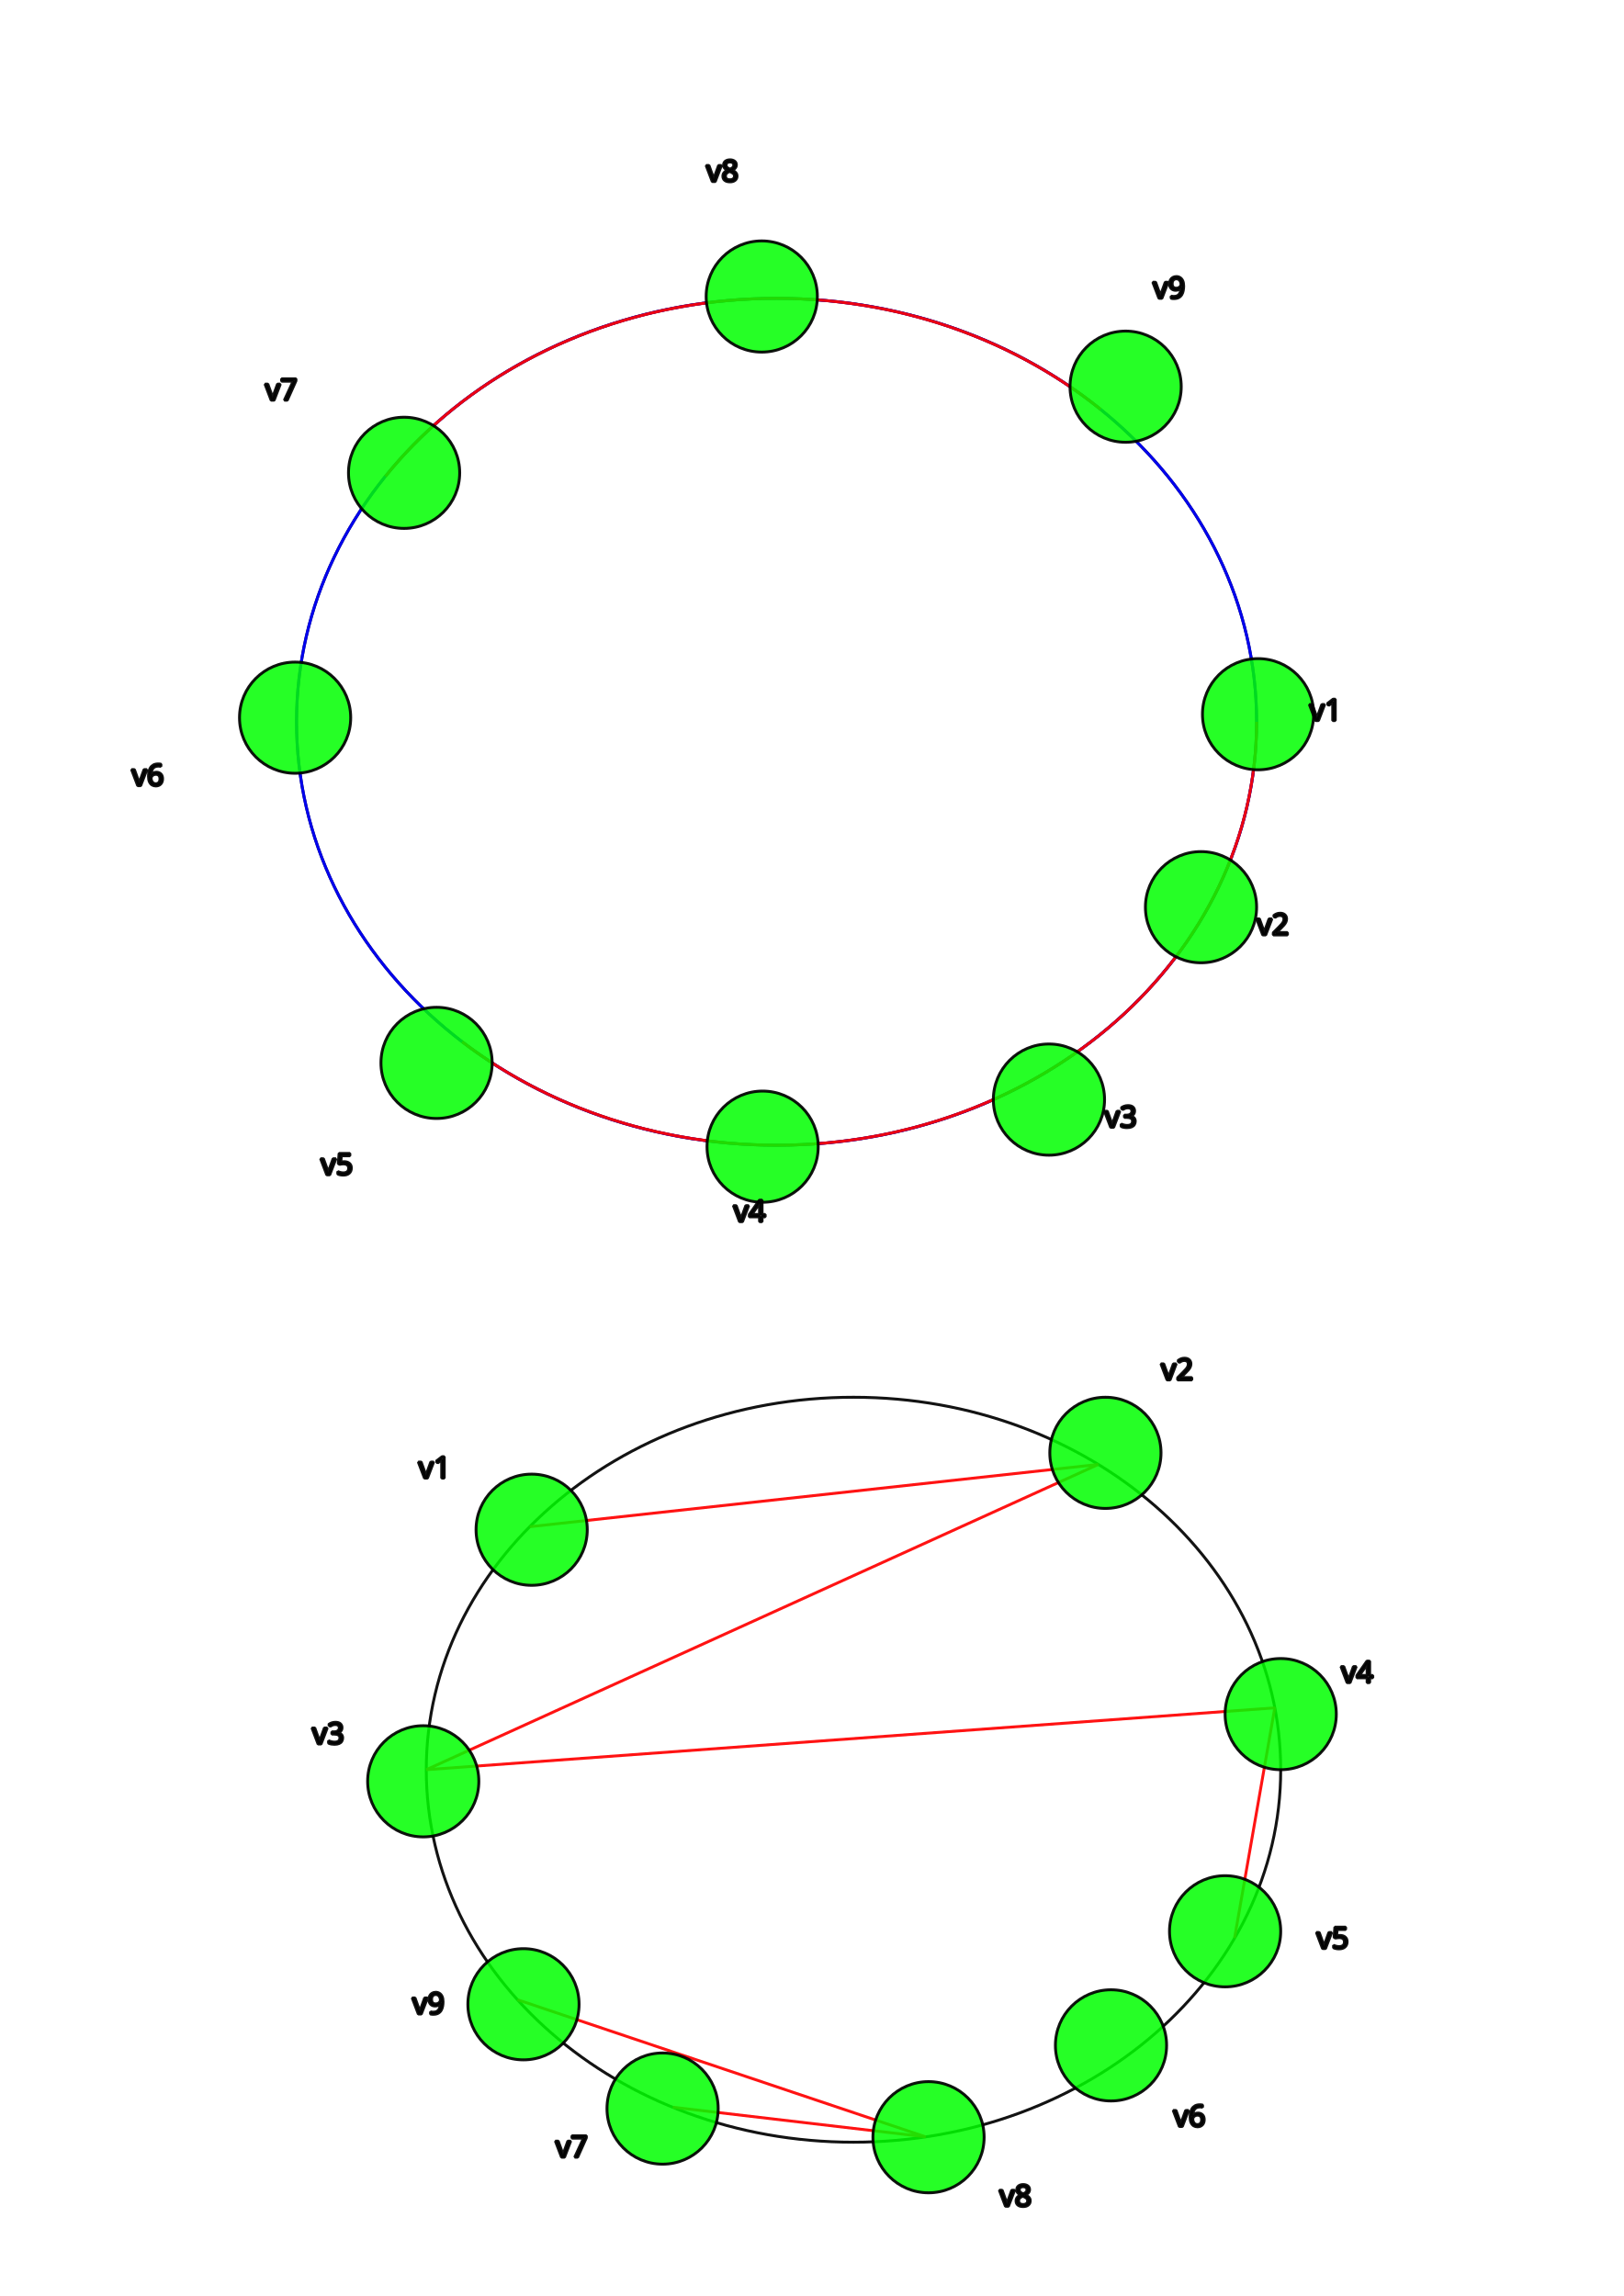
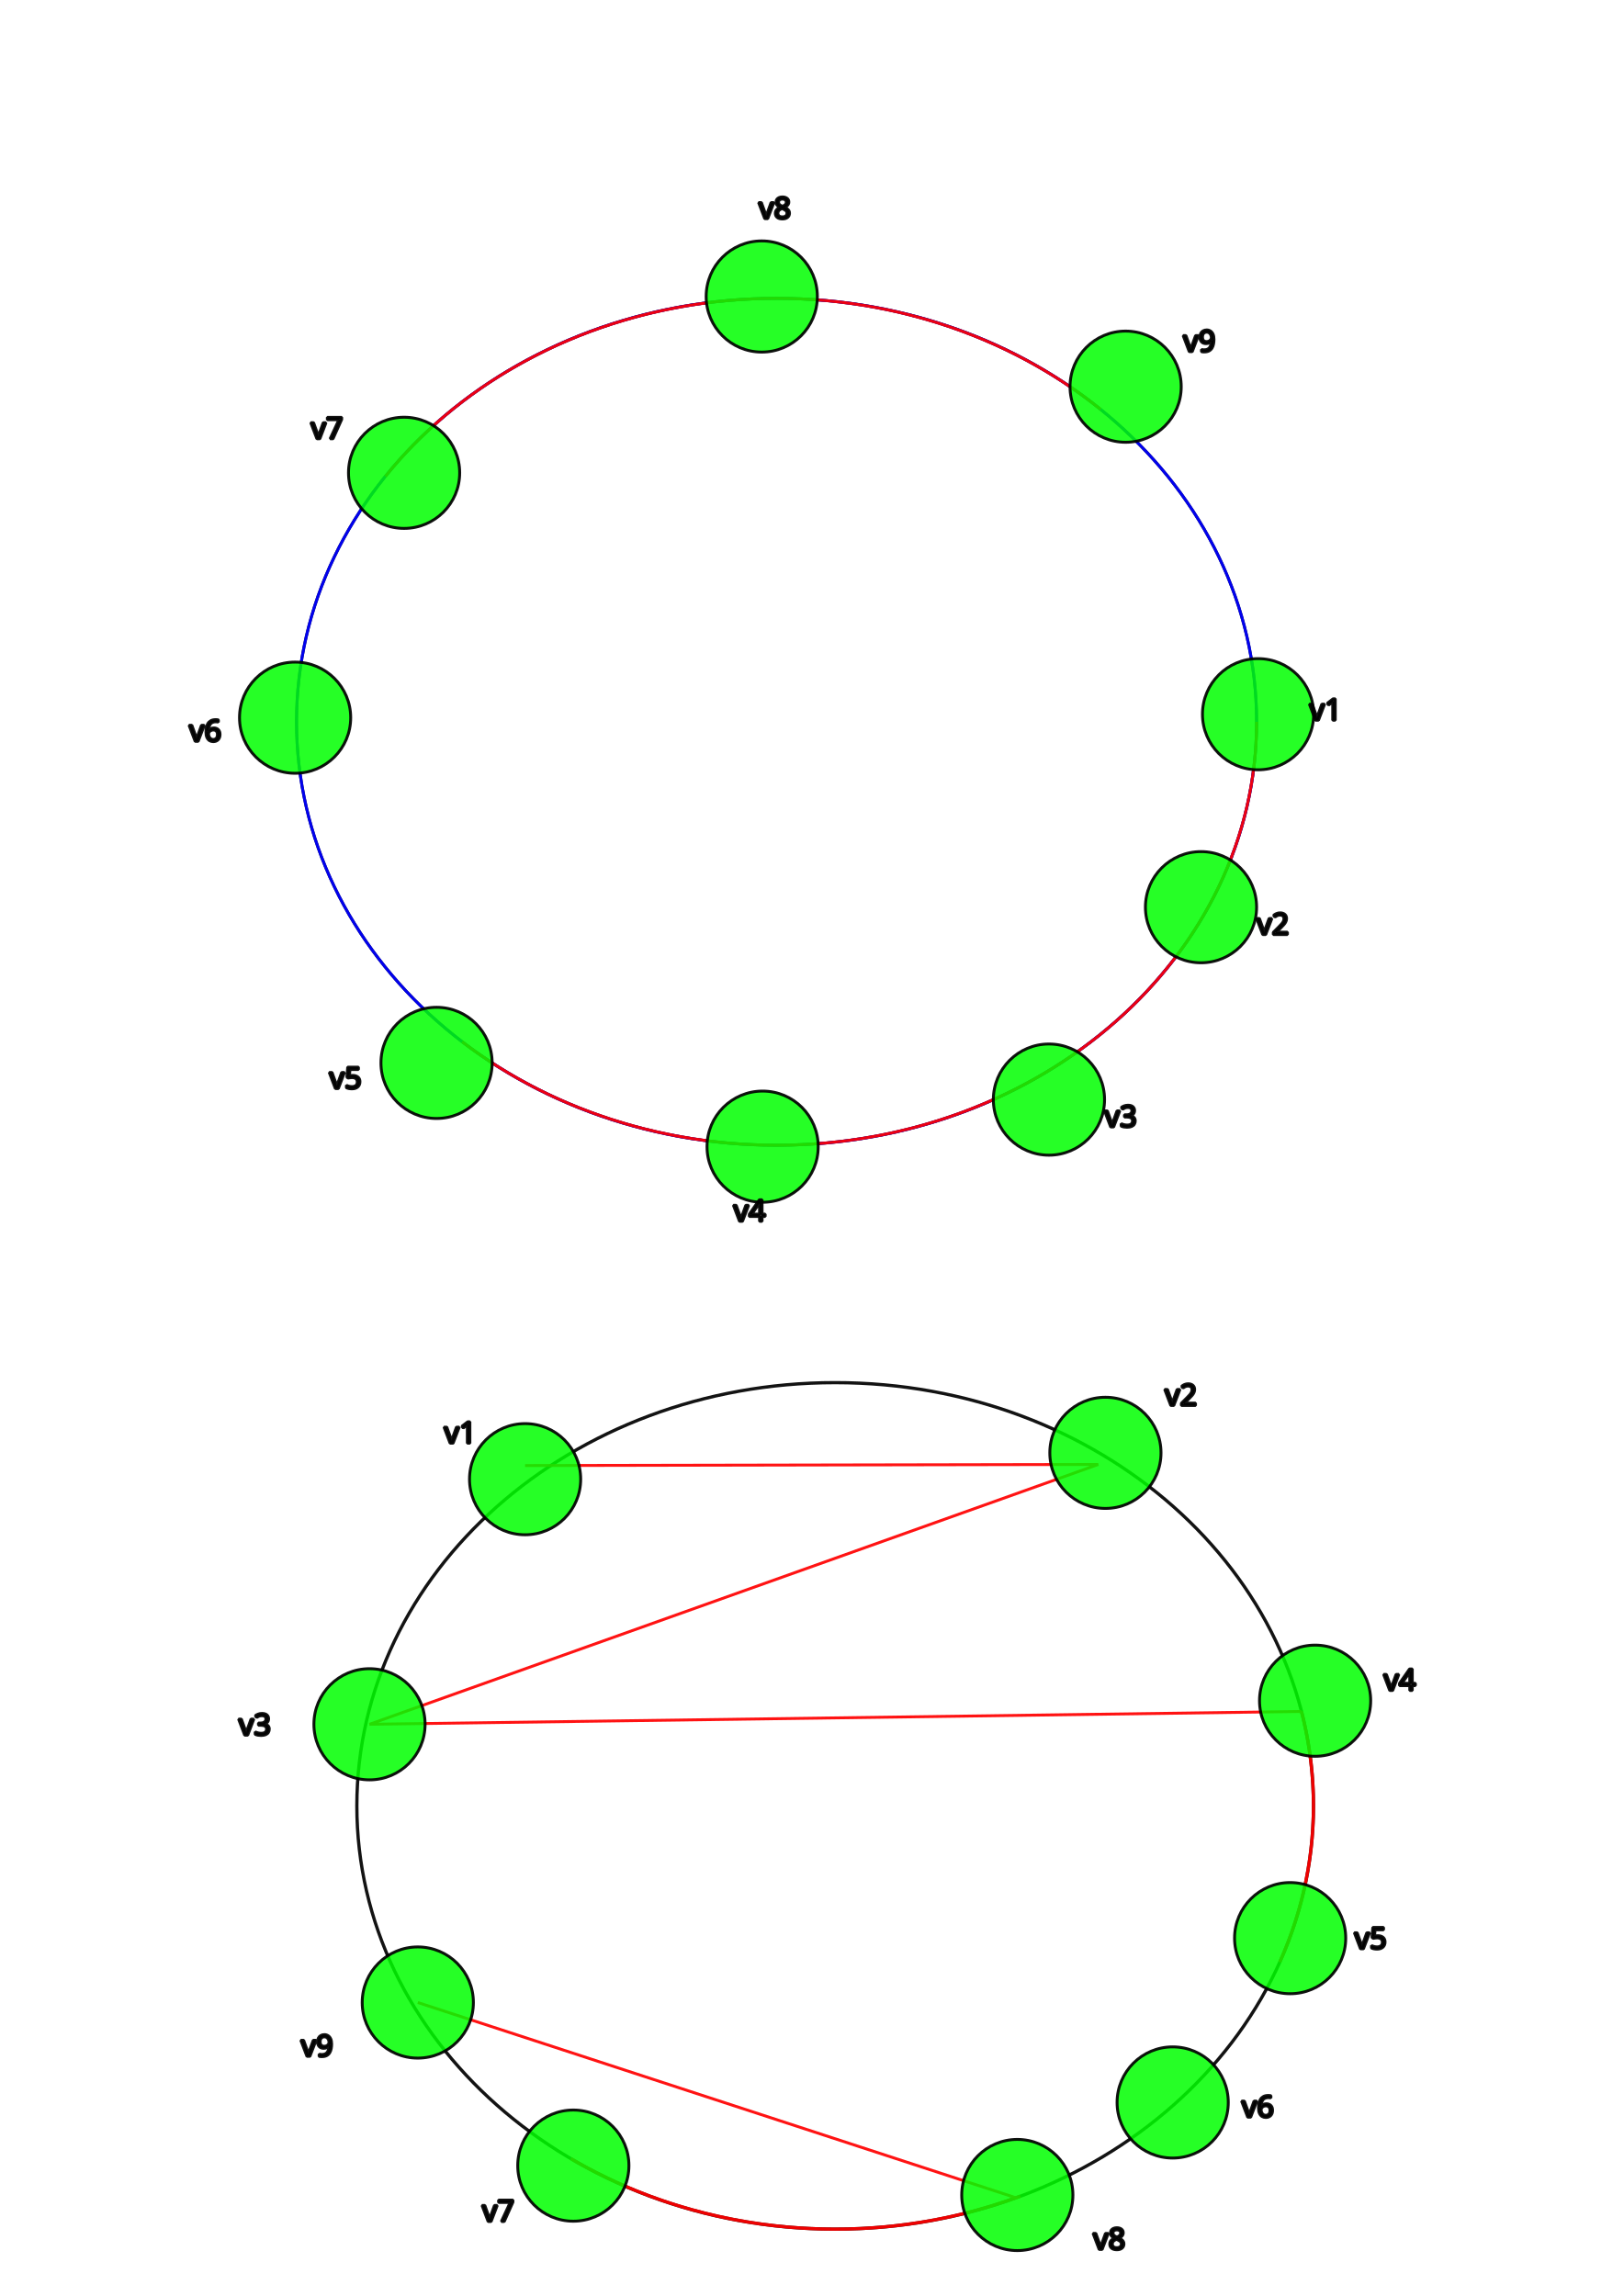
<svg xmlns="http://www.w3.org/2000/svg" width="210mm" height="297mm" viewBox="0 0 210 297" version="1.1" id="svg1">
  <defs id="defs1">
    <rect x="563.525" y="132.274" width="71.573" height="28.992" id="rect13" />
    <rect x="345.182" y="75.197" width="68.855" height="34.428" id="rect12" />
    <rect x="129.556" y="182.104" width="40.793" height="49.056" id="rect11" />
    <rect x="64.325" y="370.549" width="54.359" height="40.769" id="rect10" />
    <rect x="156.736" y="560.807" width="75.197" height="48.017" id="rect9" />
    <rect x="358.498" y="583.73" width="79.094" height="38.684" id="rect8" />
    <rect x="539.93" y="537.592" width="76.142" height="38.617" id="rect7" />
    <rect x="614.26" y="443.527" width="65.231" height="30.305" id="rect6" />
    <rect x="640.059" y="338.731" width="62.988" height="28.194" id="rect5" />
    <rect x="659.56" y="321.626" width="57.077" height="54.359" id="rect4" />
    <rect x="672.243" y="331.592" width="57.983" height="50.735" id="rect3" />
    <rect x="640.059" y="338.731" width="62.988" height="28.194" id="rect5-2" />
    <rect x="640.059" y="338.731" width="62.988" height="28.194" id="rect5-1" />
    <rect x="640.059" y="338.731" width="62.988" height="28.194" id="rect5-22" />
    <rect x="640.059" y="338.731" width="62.988" height="28.194" id="rect5-26" />
    <rect x="640.059" y="338.731" width="62.988" height="28.194" id="rect5-5" />
    <rect x="640.059" y="338.731" width="62.988" height="28.194" id="rect5-0" />
    <rect x="640.059" y="338.731" width="62.988" height="28.194" id="rect5-9" />
    <rect x="640.059" y="338.731" width="62.988" height="28.194" id="rect5-4" />
    <rect x="64.325" y="370.549" width="54.359" height="40.769" id="rect10-0" />
  </defs>
  <g id="layer1">
    <ellipse style="fill:none;fill-opacity:0.85;stroke:#000000;stroke-width:0.374;stroke-linejoin:bevel;stroke-opacity:0.922" id="path2" cx="100.438" cy="93.367" rx="62.085" ry="54.774" />
    <ellipse style="fill:none;fill-opacity:0.85;stroke:#0000ff;stroke-width:0.374;stroke-linejoin:bevel;stroke-opacity:0.922" id="path2-82" cx="100.438" cy="93.367" rx="62.085" ry="54.774" />
    <path style="fill:none;fill-opacity:0.85;stroke:#ff0000;stroke-width:0.374;stroke-linejoin:bevel;stroke-opacity:0.922" id="path2-8" d="M 162.523,93.367 A 62.085,54.774 0 0 1 126.223,143.193 62.085,54.774 0 0 1 59.771,134.754" />
-     <ellipse style="fill:none;fill-opacity:0.85;stroke:#000000;stroke-width:0.374;stroke-linejoin:bevel;stroke-opacity:0.922" id="path13" cx="110.386" cy="228.923" rx="55.253" ry="48.182" />
-     <path style="fill:none;fill-opacity:0.85;stroke:#ff0000;stroke-width:0.374;stroke-linejoin:bevel;stroke-opacity:0.922" d="m 68.513,197.487 73.531,-8.053 -86.912,39.488 109.739,-8.002 -5.204,29.789" id="path14" />
-     <path style="fill:none;fill-opacity:0.85;stroke:#ff0000;stroke-width:0.374;stroke-linejoin:bevel;stroke-opacity:0.922" d="m 66.926,258.675 52.789,17.737 -32.705,-3.832" id="path15" />
+     <ellipse style="fill:none;fill-opacity:0.85;stroke:#000000;stroke-width:0.422;stroke-linejoin:bevel;stroke-opacity:0.922" id="path13" cx="108.015" cy="233.601" rx="61.862" ry="54.75" />
+     <path style="fill:none;fill-opacity:0.85;stroke:#ff0000;stroke-width:0.422;stroke-linejoin:bevel;stroke-opacity:0.922" id="path13-6" d="m 168.311,221.357 a 61.862,54.75 0 0 1 -2.799,32.446" />
+     <path style="fill:none;fill-opacity:0.85;stroke:#ff0000;stroke-width:0.422;stroke-linejoin:bevel;stroke-opacity:0.922" id="path13-6-0" d="M 131.963,284.082 A 61.862,54.75 0 0 1 73.818,279.225" />
+     <path style="fill:none;fill-opacity:0.85;stroke:#ff0000;stroke-width:0.374;stroke-linejoin:bevel;stroke-opacity:0.922" d="m 67.914,189.576 74.131,-0.142 -94.256,33.61 120.529,-1.659" id="path14" />
+     <path style="fill:none;fill-opacity:0.85;stroke:#ff0000;stroke-width:0.374;stroke-linejoin:bevel;stroke-opacity:0.922" d="m 54.036,259.036 77.537,25.318" id="path15" />
    <path style="fill:none;fill-opacity:0.85;stroke:#ff0000;stroke-width:0.374;stroke-linejoin:bevel;stroke-opacity:0.922" id="path2-8-8" d="M 49.844,61.622 A 62.085,54.774 0 0 1 93.877,38.9 62.085,54.774 0 0 1 142.339,52.949" />
  </g>
  <g id="layer2">
    <circle style="fill:#00ff00;fill-opacity:0.85;stroke:#000000;stroke-width:0.374;stroke-linejoin:bevel;stroke-opacity:0.922" id="path3" cx="98.521" cy="38.354" r="7.191" />
    <circle style="fill:#00ff00;fill-opacity:0.85;stroke:#000000;stroke-width:0.374;stroke-linejoin:bevel;stroke-opacity:0.922" id="path3-9" cx="162.71" cy="92.387" r="7.191" />
-     <circle style="fill:#00ff00;fill-opacity:0.85;stroke:#000000;stroke-width:0.374;stroke-linejoin:bevel;stroke-opacity:0.922" id="path3-9-1" cx="68.762" cy="197.878" r="7.191" />
-     <circle style="fill:#00ff00;fill-opacity:0.85;stroke:#000000;stroke-width:0.374;stroke-linejoin:bevel;stroke-opacity:0.922" id="path3-9-0" cx="54.739" cy="230.422" r="7.191" />
+     <circle style="fill:#00ff00;fill-opacity:0.85;stroke:#000000;stroke-width:0.374;stroke-linejoin:bevel;stroke-opacity:0.922" id="path3-9-1" cx="67.914" cy="191.341" r="7.191" />
+     <circle style="fill:#00ff00;fill-opacity:0.85;stroke:#000000;stroke-width:0.374;stroke-linejoin:bevel;stroke-opacity:0.922" id="path3-9-0" cx="47.789" cy="223.044" r="7.191" />
    <circle style="fill:#00ff00;fill-opacity:0.85;stroke:#000000;stroke-width:0.374;stroke-linejoin:bevel;stroke-opacity:0.922" id="path3-9-2" cx="142.967" cy="187.932" r="7.191" />
-     <circle style="fill:#00ff00;fill-opacity:0.85;stroke:#000000;stroke-width:0.374;stroke-linejoin:bevel;stroke-opacity:0.922" id="path3-9-5" cx="67.703" cy="259.262" r="7.191" />
-     <circle style="fill:#00ff00;fill-opacity:0.85;stroke:#000000;stroke-width:0.374;stroke-linejoin:bevel;stroke-opacity:0.922" id="path3-9-29" cx="165.639" cy="221.731" r="7.191" />
-     <circle style="fill:#00ff00;fill-opacity:0.85;stroke:#000000;stroke-width:0.374;stroke-linejoin:bevel;stroke-opacity:0.922" id="path3-9-9" cx="85.695" cy="272.755" r="7.191" />
-     <circle style="fill:#00ff00;fill-opacity:0.85;stroke:#000000;stroke-width:0.374;stroke-linejoin:bevel;stroke-opacity:0.922" id="path3-9-10" cx="158.448" cy="249.822" r="7.191" />
-     <circle style="fill:#00ff00;fill-opacity:0.85;stroke:#000000;stroke-width:0.374;stroke-linejoin:bevel;stroke-opacity:0.922" id="path3-9-56" cx="120.091" cy="276.46" r="7.191" />
+     <circle style="fill:#00ff00;fill-opacity:0.85;stroke:#000000;stroke-width:0.374;stroke-linejoin:bevel;stroke-opacity:0.922" id="path3-9-5" cx="54.036" cy="259.036" r="7.191" />
+     <circle style="fill:#00ff00;fill-opacity:0.85;stroke:#000000;stroke-width:0.374;stroke-linejoin:bevel;stroke-opacity:0.922" id="path3-9-29" cx="170.088" cy="219.995" r="7.191" />
+     <circle style="fill:#00ff00;fill-opacity:0.85;stroke:#000000;stroke-width:0.374;stroke-linejoin:bevel;stroke-opacity:0.922" id="path3-9-9" cx="74.151" cy="280.134" r="7.191" />
+     <circle style="fill:#00ff00;fill-opacity:0.85;stroke:#000000;stroke-width:0.374;stroke-linejoin:bevel;stroke-opacity:0.922" id="path3-9-10" cx="166.859" cy="250.709" r="7.191" />
+     <circle style="fill:#00ff00;fill-opacity:0.85;stroke:#000000;stroke-width:0.374;stroke-linejoin:bevel;stroke-opacity:0.922" id="path3-9-56" cx="131.573" cy="283.935" r="7.191" />
    <circle style="fill:#00ff00;fill-opacity:0.85;stroke:#000000;stroke-width:0.374;stroke-linejoin:bevel;stroke-opacity:0.922" id="path3-3" cx="145.582" cy="50.019" r="7.191" />
    <circle style="fill:#00ff00;fill-opacity:0.85;stroke:#000000;stroke-width:0.374;stroke-linejoin:bevel;stroke-opacity:0.922" id="path3-8" cx="52.263" cy="61.161" r="7.191" />
    <circle style="fill:#00ff00;fill-opacity:0.85;stroke:#000000;stroke-width:0.374;stroke-linejoin:bevel;stroke-opacity:0.922" id="path3-2" cx="38.167" cy="92.836" r="7.191" />
-     <circle style="fill:#00ff00;fill-opacity:0.85;stroke:#000000;stroke-width:0.374;stroke-linejoin:bevel;stroke-opacity:0.922" id="path3-2-7" cx="143.691" cy="264.579" r="7.191" />
+     <circle style="fill:#00ff00;fill-opacity:0.85;stroke:#000000;stroke-width:0.374;stroke-linejoin:bevel;stroke-opacity:0.922" id="path3-2-7" cx="151.667" cy="271.965" r="7.191" />
    <circle style="fill:#00ff00;fill-opacity:0.85;stroke:#000000;stroke-width:0.374;stroke-linejoin:bevel;stroke-opacity:0.922" id="path3-1" cx="56.461" cy="137.49" r="7.191" />
    <circle style="fill:#00ff00;fill-opacity:0.85;stroke:#000000;stroke-width:0.374;stroke-linejoin:bevel;stroke-opacity:0.922" id="path3-7" cx="98.632" cy="148.327" r="7.191" />
    <circle style="fill:#00ff00;fill-opacity:0.85;stroke:#000000;stroke-width:0.374;stroke-linejoin:bevel;stroke-opacity:0.922" id="path3-0" cx="155.332" cy="117.35" r="7.191" />
    <circle style="fill:#00ff00;fill-opacity:0.85;stroke:#000000;stroke-width:0.374;stroke-linejoin:bevel;stroke-opacity:0.922" id="path3-16" cx="135.665" cy="142.238" r="7.191" />
    <text xml:space="preserve" transform="scale(0.2645833)" id="text3" style="font-size:14.667px;font-family:'CMU Sans Serif';-inkscape-font-specification:'CMU Sans Serif, Normal';white-space:pre;shape-inside:url(#rect3);display:inline;fill:none;fill-opacity:0.85;stroke:#0000ff;stroke-width:1.414;stroke-linejoin:bevel;stroke-opacity:0.922" />
    <text xml:space="preserve" transform="scale(0.2645833)" id="text4" style="font-size:14.667px;font-family:'CMU Sans Serif';-inkscape-font-specification:'CMU Sans Serif, Normal';white-space:pre;shape-inside:url(#rect4);display:inline;fill:#000000;fill-opacity:0.85;stroke:#000000;stroke-width:1.414;stroke-linejoin:bevel;stroke-opacity:0.922" />
    <text xml:space="preserve" transform="scale(0.2645833)" id="text5" style="font-size:14.667px;font-family:'CMU Sans Serif';-inkscape-font-specification:'CMU Sans Serif, Normal';white-space:pre;shape-inside:url(#rect5);display:inline;fill:#000000;fill-opacity:0.85;stroke:#000000;stroke-width:1.414;stroke-linejoin:bevel;stroke-opacity:0.922">
-       <tspan x="640.059" y="352.294" id="tspan2">v1</tspan>
+       <tspan x="640.059" y="352.111" id="tspan1">v1</tspan>
    </text>
-     <text xml:space="preserve" transform="matrix(0.2645833,0,0,0.2645833,-115.2418,97.99102)" id="text5-2" style="font-size:14.667px;font-family:'CMU Sans Serif';-inkscape-font-specification:'CMU Sans Serif, Normal';white-space:pre;shape-inside:url(#rect5-2);display:inline;fill:#000000;fill-opacity:0.85;stroke:#000000;stroke-width:1.414;stroke-linejoin:bevel;stroke-opacity:0.922">
-       <tspan x="640.059" y="352.294" id="tspan3">v1</tspan>
+     <text xml:space="preserve" transform="matrix(0.2645833,0,0,0.2645833,-111.9245,93.52519)" id="text5-2" style="font-size:14.667px;font-family:'CMU Sans Serif';-inkscape-font-specification:'CMU Sans Serif, Normal';white-space:pre;shape-inside:url(#rect5-2);display:inline;fill:#000000;fill-opacity:0.85;stroke:#000000;stroke-width:1.414;stroke-linejoin:bevel;stroke-opacity:0.922">
+       <tspan x="640.059" y="352.111" id="tspan2">v1</tspan>
    </text>
    <text xml:space="preserve" transform="scale(0.2645833)" id="text6" style="font-size:14.667px;font-family:'CMU Sans Serif';-inkscape-font-specification:'CMU Sans Serif, Normal';white-space:pre;shape-inside:url(#rect6);display:inline;fill:#000000;fill-opacity:0.85;stroke:#000000;stroke-width:1.414;stroke-linejoin:bevel;stroke-opacity:0.922">
-       <tspan x="614.26" y="457.091" id="tspan4">v2</tspan>
+       <tspan x="614.26" y="456.908" id="tspan3">v2</tspan>
    </text>
    <text xml:space="preserve" transform="scale(0.2645833)" id="text7" style="font-size:14.667px;font-family:'CMU Sans Serif';-inkscape-font-specification:'CMU Sans Serif, Normal';white-space:pre;shape-inside:url(#rect7);display:inline;fill:#000000;fill-opacity:0.85;stroke:#000000;stroke-width:1.414;stroke-linejoin:bevel;stroke-opacity:0.922">
-       <tspan x="539.93" y="551.156" id="tspan5">v3</tspan>
+       <tspan x="539.93" y="550.973" id="tspan4">v3</tspan>
    </text>
    <text xml:space="preserve" transform="scale(0.2645833)" id="text8" style="font-size:14.667px;font-family:'CMU Sans Serif';-inkscape-font-specification:'CMU Sans Serif, Normal';white-space:pre;shape-inside:url(#rect8);display:inline;fill:#000000;fill-opacity:0.85;stroke:#000000;stroke-width:1.414;stroke-linejoin:bevel;stroke-opacity:0.922">
-       <tspan x="358.498" y="597.294" id="tspan6">v4</tspan>
+       <tspan x="358.498" y="597.111" id="tspan5">v4</tspan>
    </text>
-     <text xml:space="preserve" transform="scale(0.2645833)" id="text9" style="font-size:14.667px;font-family:'CMU Sans Serif';-inkscape-font-specification:'CMU Sans Serif, Normal';white-space:pre;shape-inside:url(#rect9);display:inline;fill:#000000;fill-opacity:0.85;stroke:#000000;stroke-width:1.414;stroke-linejoin:bevel;stroke-opacity:0.922">
-       <tspan x="156.736" y="574.37" id="tspan7">v5</tspan>
+     <text xml:space="preserve" transform="matrix(0.2645833,0,0,0.2645833,1.112475,-11.11134)" id="text9" style="font-size:14.667px;font-family:'CMU Sans Serif';-inkscape-font-specification:'CMU Sans Serif, Normal';white-space:pre;shape-inside:url(#rect9);display:inline;fill:#000000;fill-opacity:0.85;stroke:#000000;stroke-width:1.414;stroke-linejoin:bevel;stroke-opacity:0.922">
+       <tspan x="156.736" y="574.188" id="tspan6">v5</tspan>
    </text>
-     <text xml:space="preserve" transform="scale(0.2645833)" id="text10" style="font-size:14.667px;font-family:'CMU Sans Serif';-inkscape-font-specification:'CMU Sans Serif, Normal';white-space:pre;shape-inside:url(#rect10);display:inline;fill:#000000;fill-opacity:0.85;stroke:#000000;stroke-width:1.414;stroke-linejoin:bevel;stroke-opacity:0.922">
-       <tspan x="64.324" y="384.113" id="tspan8">v6</tspan>
+     <text xml:space="preserve" transform="matrix(0.2645833,0,0,0.2645833,7.430993,-5.683499)" id="text10" style="font-size:14.667px;font-family:'CMU Sans Serif';-inkscape-font-specification:'CMU Sans Serif, Normal';white-space:pre;shape-inside:url(#rect10);display:inline;fill:#000000;fill-opacity:0.85;stroke:#000000;stroke-width:1.414;stroke-linejoin:bevel;stroke-opacity:0.922">
+       <tspan x="64.324" y="383.93" id="tspan7">v6</tspan>
    </text>
-     <text xml:space="preserve" transform="matrix(0.2645833,0,0,0.2645833,134.7192,173.4453)" id="text10-3" style="font-size:14.667px;font-family:'CMU Sans Serif';-inkscape-font-specification:'CMU Sans Serif, Normal';white-space:pre;shape-inside:url(#rect10-0);display:inline;fill:#000000;fill-opacity:0.85;stroke:#000000;stroke-width:1.414;stroke-linejoin:bevel;stroke-opacity:0.922">
-       <tspan x="64.324" y="384.113" id="tspan9">v6</tspan>
+     <text xml:space="preserve" transform="matrix(0.2645833,0,0,0.2645833,143.5602,172.2894)" id="text10-3" style="font-size:14.667px;font-family:'CMU Sans Serif';-inkscape-font-specification:'CMU Sans Serif, Normal';white-space:pre;shape-inside:url(#rect10-0);display:inline;fill:#000000;fill-opacity:0.85;stroke:#000000;stroke-width:1.414;stroke-linejoin:bevel;stroke-opacity:0.922">
+       <tspan x="64.324" y="383.93" id="tspan8">v6</tspan>
    </text>
-     <text xml:space="preserve" transform="scale(0.2645833)" id="text11" style="font-size:14.667px;font-family:'CMU Sans Serif';-inkscape-font-specification:'CMU Sans Serif, Normal';white-space:pre;shape-inside:url(#rect11);display:inline;fill:#000000;fill-opacity:0.85;stroke:#000000;stroke-width:1.414;stroke-linejoin:bevel;stroke-opacity:0.922">
-       <tspan x="129.557" y="195.667" id="tspan10">v7</tspan>
+     <text xml:space="preserve" transform="matrix(0.2645833,0,0,0.2645833,5.915002,5.033899)" id="text11" style="font-size:14.667px;font-family:'CMU Sans Serif';-inkscape-font-specification:'CMU Sans Serif, Normal';white-space:pre;shape-inside:url(#rect11);display:inline;fill:#000000;fill-opacity:0.85;stroke:#000000;stroke-width:1.414;stroke-linejoin:bevel;stroke-opacity:0.922">
+       <tspan x="129.557" y="195.484" id="tspan9">v7</tspan>
    </text>
-     <text xml:space="preserve" transform="scale(0.2645833)" id="text12" style="font-style:normal;font-variant:normal;font-weight:normal;font-stretch:normal;font-size:14.667px;font-family:'CMU Sans Serif';-inkscape-font-specification:'CMU Sans Serif, Normal';font-variant-ligatures:normal;font-variant-caps:normal;font-variant-numeric:normal;font-variant-east-asian:normal;white-space:pre;shape-inside:url(#rect12);display:inline;fill:#000000;fill-opacity:0.85;stroke:#000000;stroke-width:1.414;stroke-linejoin:bevel;stroke-opacity:0.922">
-       <tspan x="345.182" y="88.761" id="tspan11">v8</tspan>
+     <text xml:space="preserve" transform="matrix(0.2645833,0,0,0.2645833,6.784974,4.849412)" id="text12" style="font-style:normal;font-variant:normal;font-weight:normal;font-stretch:normal;font-size:14.667px;font-family:'CMU Sans Serif';-inkscape-font-specification:'CMU Sans Serif, Normal';font-variant-ligatures:normal;font-variant-caps:normal;font-variant-numeric:normal;font-variant-east-asian:normal;white-space:pre;shape-inside:url(#rect12);display:inline;fill:#000000;fill-opacity:0.85;stroke:#000000;stroke-width:1.414;stroke-linejoin:bevel;stroke-opacity:0.922">
+       <tspan x="345.182" y="88.578" id="tspan10">v8</tspan>
    </text>
-     <text xml:space="preserve" transform="scale(0.2645833)" id="text13" style="font-size:14.667px;font-family:'CMU Sans Serif';-inkscape-font-specification:'CMU Sans Serif, Normal';white-space:pre;shape-inside:url(#rect13);display:inline;fill:#000000;fill-opacity:0.85;stroke:#000000;stroke-width:1.414;stroke-linejoin:bevel;stroke-opacity:0.922">
-       <tspan x="563.525" y="145.837" id="tspan12">v9</tspan>
+     <text xml:space="preserve" transform="matrix(0.2645833,0,0,0.2645833,3.920635,6.951574)" id="text13" style="font-size:14.667px;font-family:'CMU Sans Serif';-inkscape-font-specification:'CMU Sans Serif, Normal';white-space:pre;shape-inside:url(#rect13);display:inline;fill:#000000;fill-opacity:0.85;stroke:#000000;stroke-width:1.414;stroke-linejoin:bevel;stroke-opacity:0.922">
+       <tspan x="563.525" y="145.654" id="tspan11">v9</tspan>
    </text>
-     <text xml:space="preserve" transform="matrix(0.2645833,0,0,0.2645833,-19.19804,85.29102)" id="text5-3" style="font-size:14.667px;font-family:'CMU Sans Serif';-inkscape-font-specification:'CMU Sans Serif, Normal';white-space:pre;shape-inside:url(#rect5-1);display:inline;fill:#000000;fill-opacity:0.85;stroke:#000000;stroke-width:1.414;stroke-linejoin:bevel;stroke-opacity:0.922">
-       <tspan x="640.059" y="352.294" id="tspan13">v2</tspan>
+     <text xml:space="preserve" transform="matrix(0.2645833,0,0,0.2645833,-18.71564,88.64695)" id="text5-3" style="font-size:14.667px;font-family:'CMU Sans Serif';-inkscape-font-specification:'CMU Sans Serif, Normal';white-space:pre;shape-inside:url(#rect5-1);display:inline;fill:#000000;fill-opacity:0.85;stroke:#000000;stroke-width:1.414;stroke-linejoin:bevel;stroke-opacity:0.922">
+       <tspan x="640.059" y="352.111" id="tspan12">v2</tspan>
    </text>
-     <text xml:space="preserve" transform="matrix(0.2645833,0,0,0.2645833,-129.0001,132.3869)" id="text5-27" style="font-size:14.667px;font-family:'CMU Sans Serif';-inkscape-font-specification:'CMU Sans Serif, Normal';white-space:pre;shape-inside:url(#rect5-22);display:inline;fill:#000000;fill-opacity:0.85;stroke:#000000;stroke-width:1.414;stroke-linejoin:bevel;stroke-opacity:0.922">
-       <tspan x="640.059" y="352.294" id="tspan14">v3</tspan>
+     <text xml:space="preserve" transform="matrix(0.2645833,0,0,0.2645833,-138.4921,131.2916)" id="text5-27" style="font-size:14.667px;font-family:'CMU Sans Serif';-inkscape-font-specification:'CMU Sans Serif, Normal';white-space:pre;shape-inside:url(#rect5-22);display:inline;fill:#000000;fill-opacity:0.85;stroke:#000000;stroke-width:1.414;stroke-linejoin:bevel;stroke-opacity:0.922">
+       <tspan x="640.059" y="352.111" id="tspan13">v3</tspan>
    </text>
-     <text xml:space="preserve" transform="matrix(0.2645833,0,0,0.2645833,4.085293,124.4493)" id="text5-5" style="font-size:14.667px;font-family:'CMU Sans Serif';-inkscape-font-specification:'CMU Sans Serif, Normal';white-space:pre;shape-inside:url(#rect5-26);display:inline;fill:#000000;fill-opacity:0.85;stroke:#000000;stroke-width:1.414;stroke-linejoin:bevel;stroke-opacity:0.922">
-       <tspan x="640.059" y="352.294" id="tspan15">v4</tspan>
+     <text xml:space="preserve" transform="matrix(0.2645833,0,0,0.2645833,9.598611,125.511)" id="text5-5" style="font-size:14.667px;font-family:'CMU Sans Serif';-inkscape-font-specification:'CMU Sans Serif, Normal';white-space:pre;shape-inside:url(#rect5-26);display:inline;fill:#000000;fill-opacity:0.85;stroke:#000000;stroke-width:1.414;stroke-linejoin:bevel;stroke-opacity:0.922">
+       <tspan x="640.059" y="352.111" id="tspan14">v4</tspan>
    </text>
-     <text xml:space="preserve" transform="matrix(0.2645833,0,0,0.2645833,-116.0355,167.3118)" id="text5-0" style="font-size:14.667px;font-family:'CMU Sans Serif';-inkscape-font-specification:'CMU Sans Serif, Normal';white-space:pre;shape-inside:url(#rect5-5);display:inline;fill:#000000;fill-opacity:0.85;stroke:#000000;stroke-width:1.414;stroke-linejoin:bevel;stroke-opacity:0.922">
-       <tspan x="640.059" y="352.294" id="tspan16">v9</tspan>
+     <text xml:space="preserve" transform="matrix(0.2645833,0,0,0.2645833,-130.4431,172.8359)" id="text5-0" style="font-size:14.667px;font-family:'CMU Sans Serif';-inkscape-font-specification:'CMU Sans Serif, Normal';white-space:pre;shape-inside:url(#rect5-5);display:inline;fill:#000000;fill-opacity:0.85;stroke:#000000;stroke-width:1.414;stroke-linejoin:bevel;stroke-opacity:0.922">
+       <tspan x="640.059" y="352.111" id="tspan15">v9</tspan>
    </text>
-     <text xml:space="preserve" transform="matrix(0.2645833,0,0,0.2645833,0.9102933,158.8452)" id="text5-58" style="font-size:14.667px;font-family:'CMU Sans Serif';-inkscape-font-specification:'CMU Sans Serif, Normal';white-space:pre;shape-inside:url(#rect5-0);display:inline;fill:#000000;fill-opacity:0.85;stroke:#000000;stroke-width:1.414;stroke-linejoin:bevel;stroke-opacity:0.922">
-       <tspan x="640.059" y="352.294" id="tspan17">v5</tspan>
+     <text xml:space="preserve" transform="matrix(0.2645833,0,0,0.2645833,5.815546,158.928)" id="text5-58" style="font-size:14.667px;font-family:'CMU Sans Serif';-inkscape-font-specification:'CMU Sans Serif, Normal';white-space:pre;shape-inside:url(#rect5-0);display:inline;fill:#000000;fill-opacity:0.85;stroke:#000000;stroke-width:1.414;stroke-linejoin:bevel;stroke-opacity:0.922">
+       <tspan x="640.059" y="352.111" id="tspan16">v5</tspan>
    </text>
-     <text xml:space="preserve" transform="matrix(0.2645833,0,0,0.2645833,-97.51471,185.8327)" id="text5-57" style="font-size:14.667px;font-family:'CMU Sans Serif';-inkscape-font-specification:'CMU Sans Serif, Normal';white-space:pre;shape-inside:url(#rect5-9);display:inline;fill:#000000;fill-opacity:0.85;stroke:#000000;stroke-width:1.414;stroke-linejoin:bevel;stroke-opacity:0.922">
-       <tspan x="640.059" y="352.294" id="tspan18">v7</tspan>
+     <text xml:space="preserve" transform="matrix(0.2645833,0,0,0.2645833,-107.0067,194.2002)" id="text5-57" style="font-size:14.667px;font-family:'CMU Sans Serif';-inkscape-font-specification:'CMU Sans Serif, Normal';white-space:pre;shape-inside:url(#rect5-9);display:inline;fill:#000000;fill-opacity:0.85;stroke:#000000;stroke-width:1.414;stroke-linejoin:bevel;stroke-opacity:0.922">
+       <tspan x="640.059" y="352.111" id="tspan17">v7</tspan>
    </text>
-     <text xml:space="preserve" transform="matrix(0.2645833,0,0,0.2645833,-40.10012,192.1827)" id="text5-7" style="font-size:14.667px;font-family:'CMU Sans Serif';-inkscape-font-specification:'CMU Sans Serif, Normal';white-space:pre;shape-inside:url(#rect5-4);display:inline;fill:#000000;fill-opacity:0.85;stroke:#000000;stroke-width:1.414;stroke-linejoin:bevel;stroke-opacity:0.922">
-       <tspan x="640.059" y="352.294" id="tspan19">v8</tspan>
+     <text xml:space="preserve" transform="matrix(0.2645833,0,0,0.2645833,-27.98144,197.8159)" id="text5-7" style="font-size:14.667px;font-family:'CMU Sans Serif';-inkscape-font-specification:'CMU Sans Serif, Normal';white-space:pre;shape-inside:url(#rect5-4);display:inline;fill:#000000;fill-opacity:0.85;stroke:#000000;stroke-width:1.414;stroke-linejoin:bevel;stroke-opacity:0.922">
+       <tspan x="640.059" y="352.111" id="tspan18">v8</tspan>
    </text>
  </g>
</svg>
